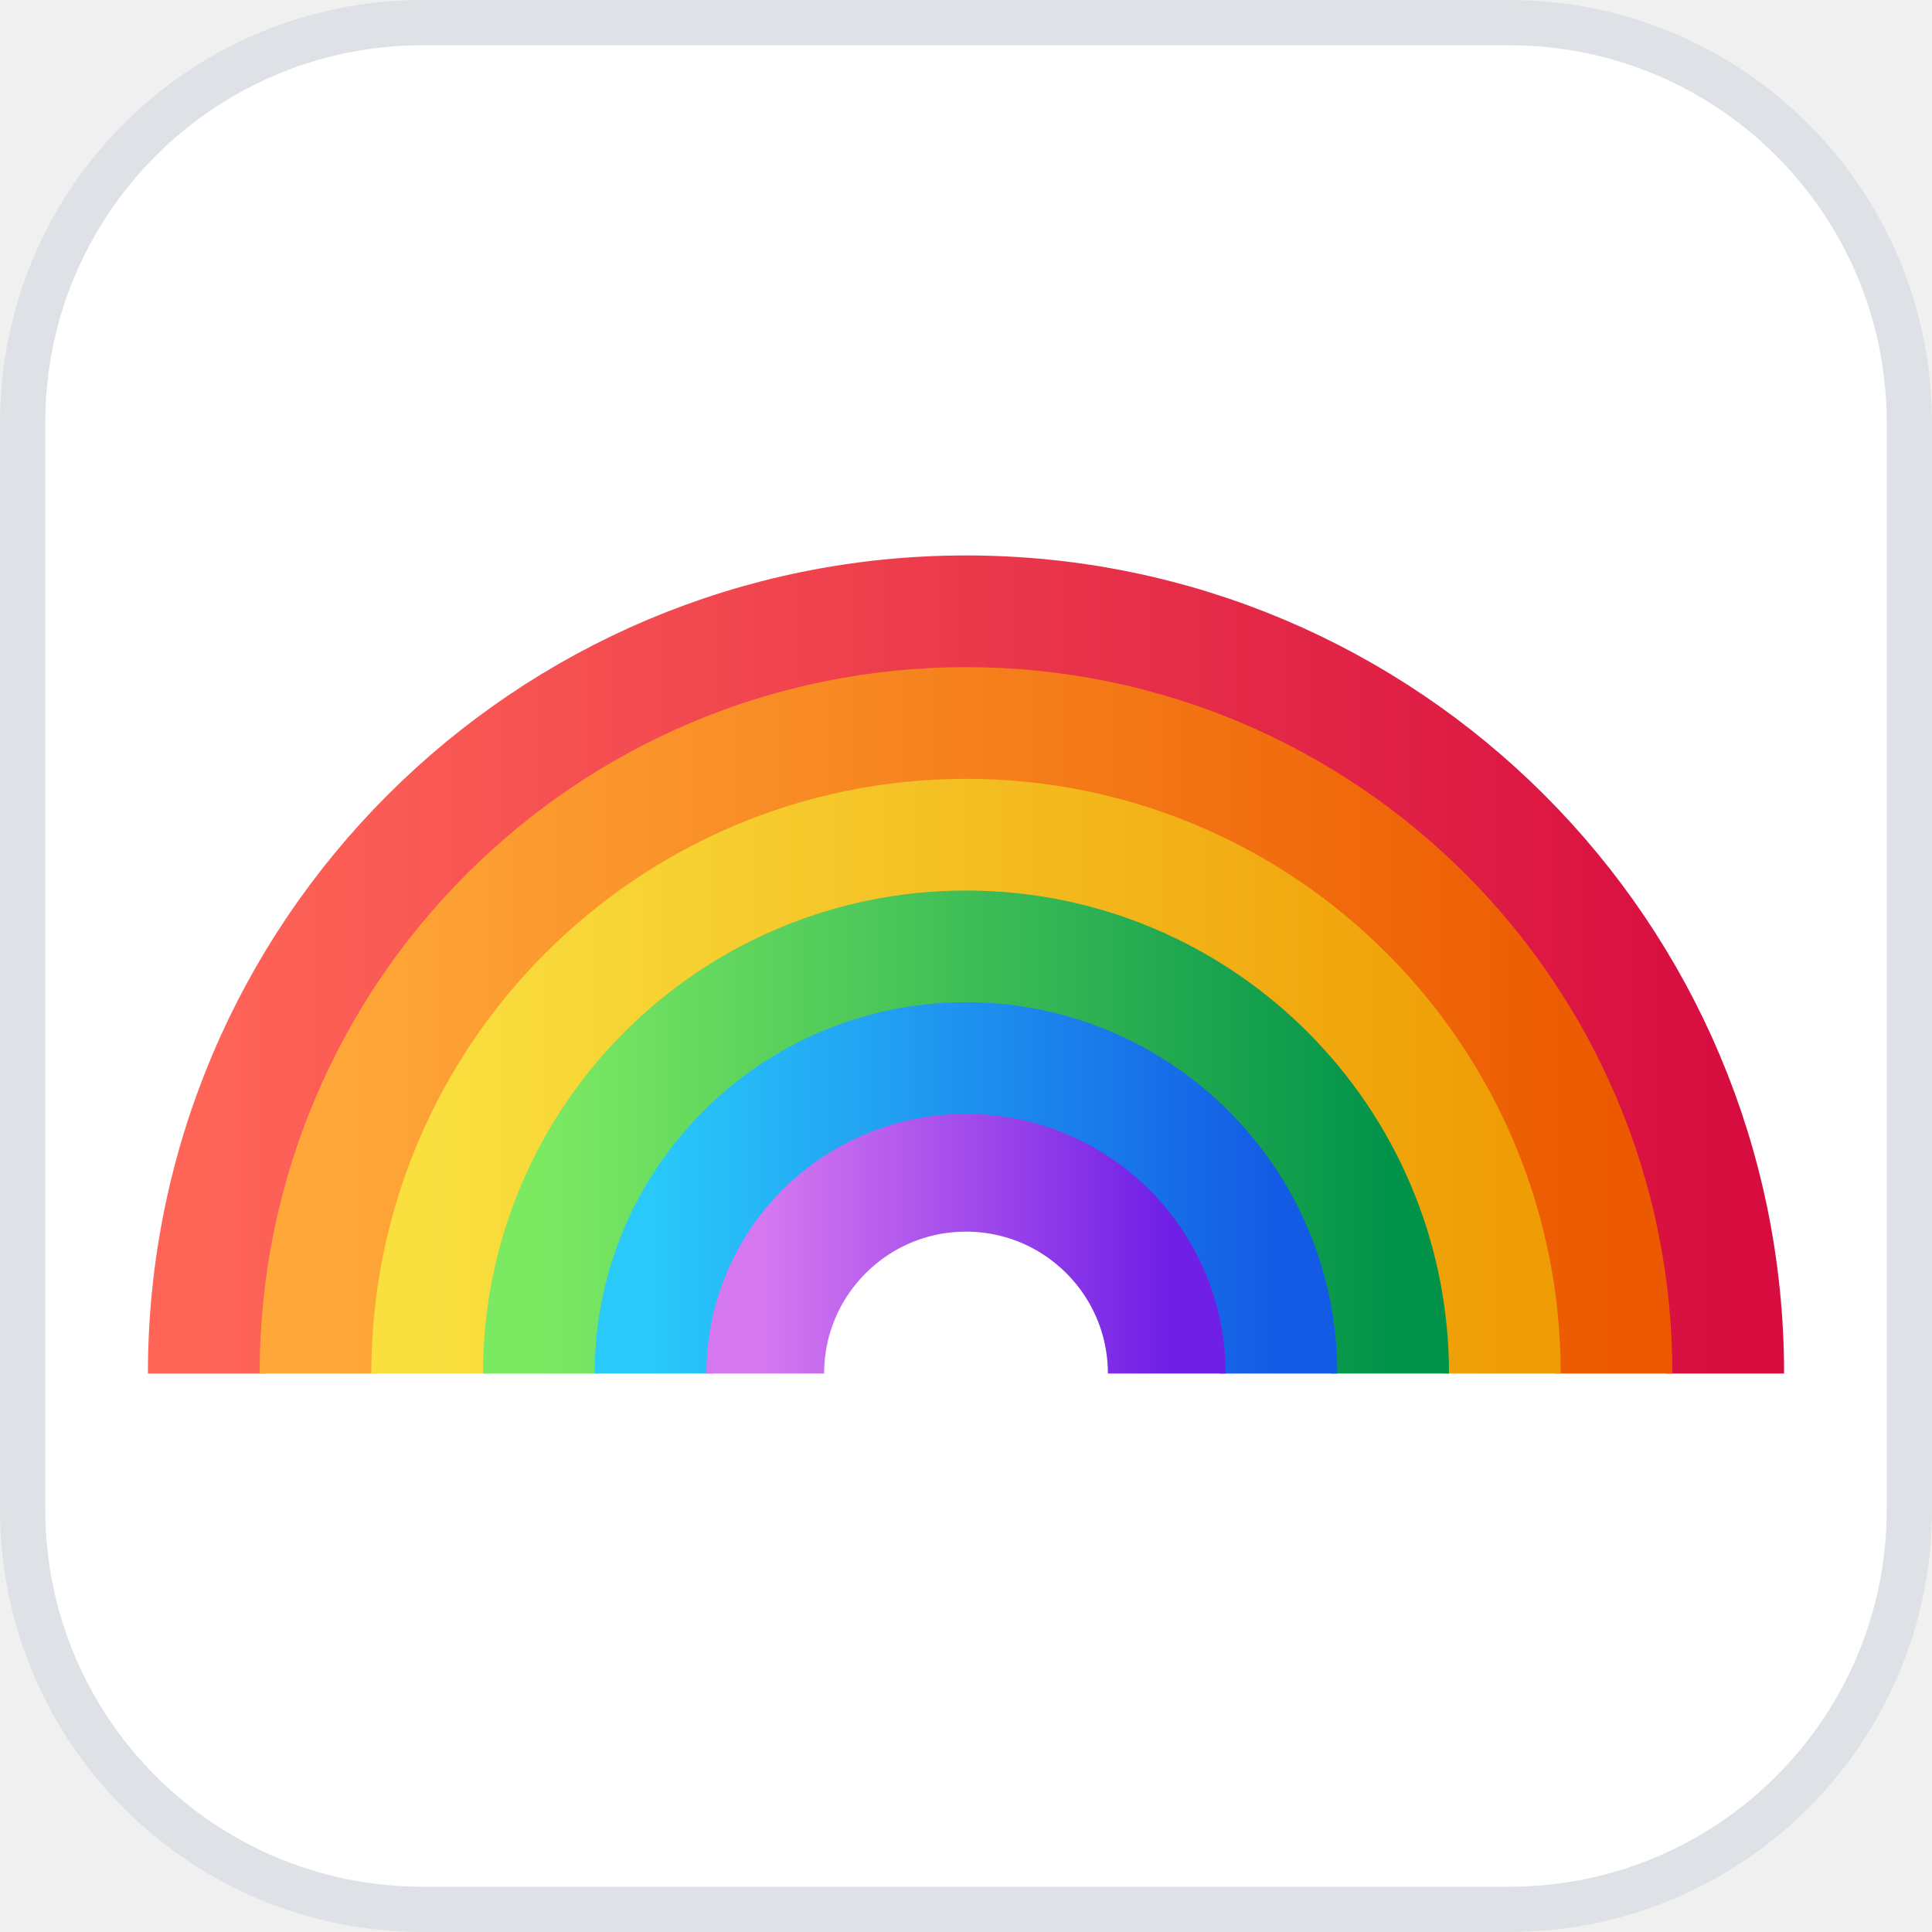
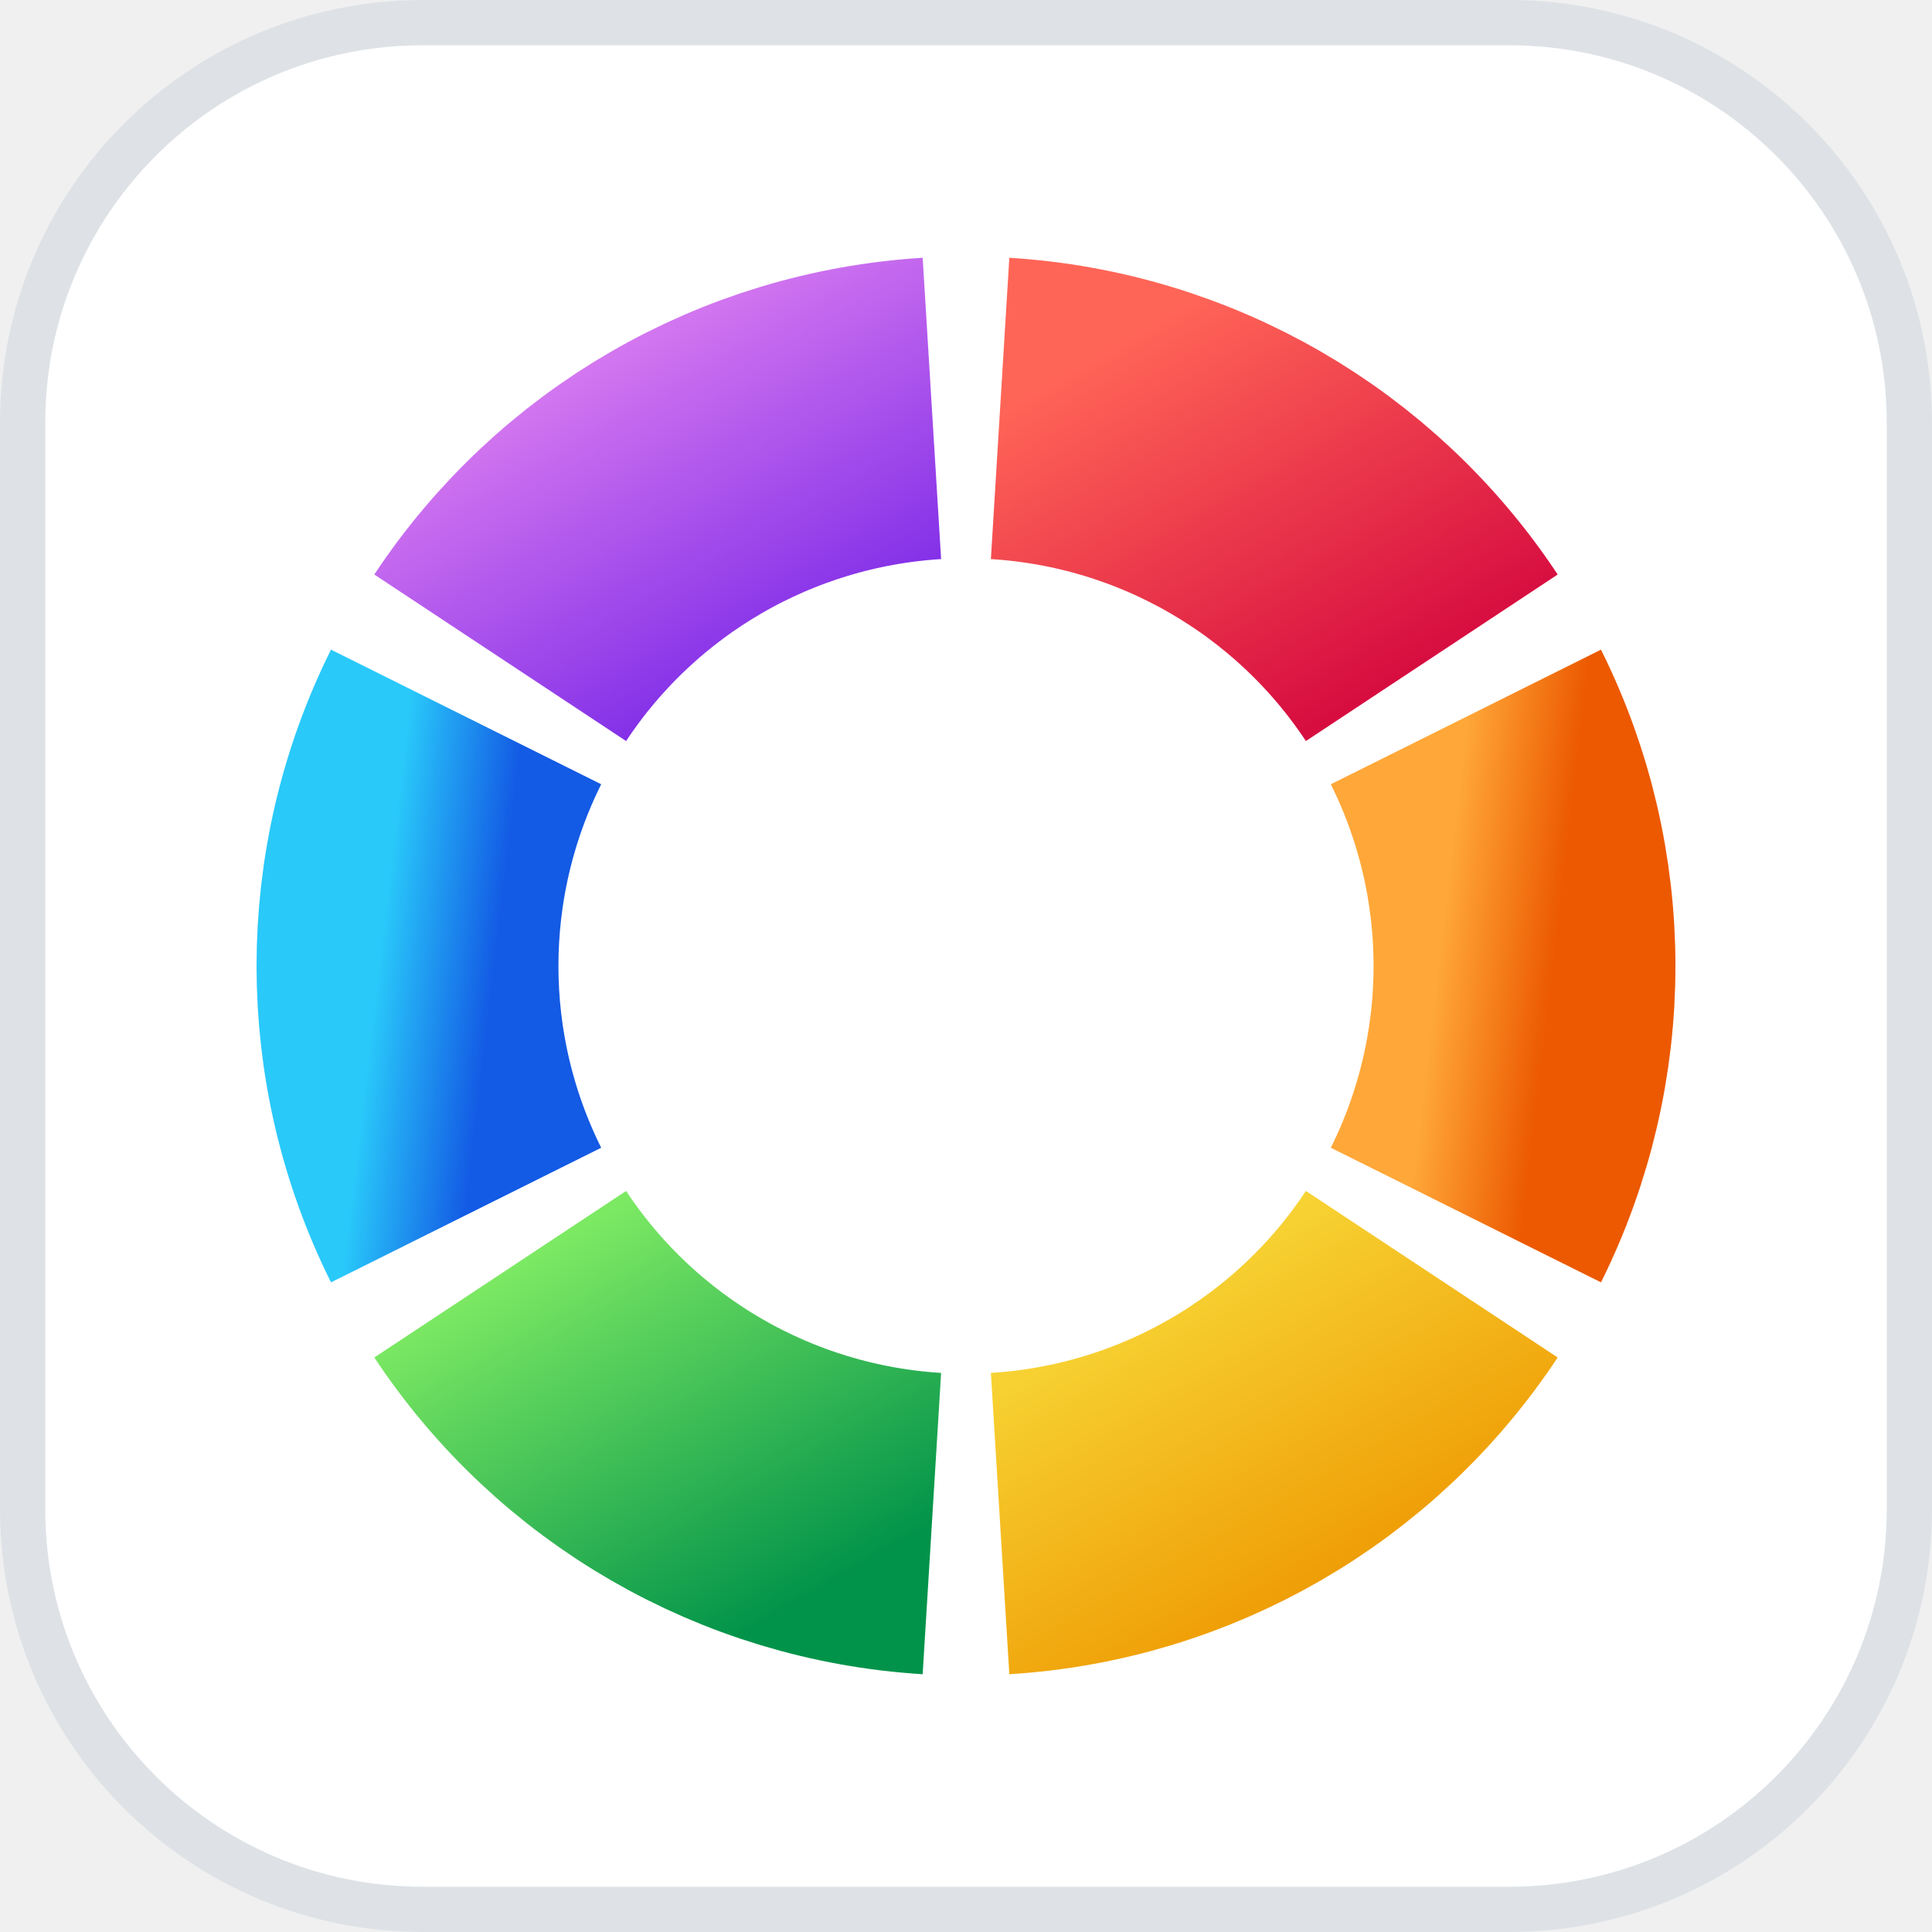
<svg xmlns="http://www.w3.org/2000/svg" viewBox="0 0 64 64">
  <defs>
-     <linearGradient id="rouge" x1="0" y1="0" x2="1" y2="0">
+     <linearGradient id="rouge" x1="0" y1="0" x2="1" y2="1">
      <stop offset="0" stop-color="#ff6557" />
      <stop offset="1" stop-color="#d70d40" />
    </linearGradient>
-     <linearGradient id="orange" x1="0" y1="0" x2="1" y2="0">
+     <linearGradient id="orange" x1="0" y1="0" x2="1" y2="1">
      <stop offset="0" stop-color="#ffa839" />
      <stop offset="1" stop-color="#ec5900" />
    </linearGradient>
-     <linearGradient id="jaune" x1="0" y1="0" x2="1" y2="0">
+     <linearGradient id="jaune" x1="0" y1="0" x2="1" y2="1">
      <stop offset="0" stop-color="#f9e03f" />
      <stop offset="1" stop-color="#ef9d05" />
    </linearGradient>
-     <linearGradient id="vert" x1="0" y1="0" x2="1" y2="0">
+     <linearGradient id="vert" x1="0" y1="0" x2="1" y2="1">
      <stop offset="0" stop-color="#7ce963" />
      <stop offset="1" stop-color="#02934a" />
    </linearGradient>
-     <linearGradient id="bleu" x1="0" y1="0" x2="1" y2="0">
+     <linearGradient id="bleu" x1="0" y1="0" x2="1" y2="1">
      <stop offset="0" stop-color="#29c9fa" />
      <stop offset="1" stop-color="#135ae4" />
    </linearGradient>
-     <linearGradient id="violet" x1="0" y1="0" x2="1" y2="0">
+     <linearGradient id="violet" x1="0" y1="0" x2="1" y2="1">
      <stop offset="0" stop-color="#d578f0" />
      <stop offset="1" stop-color="#701fe6" />
    </linearGradient>
  </defs>
  <rect x="0.75" y="0.75" width="62.5" height="62.5" rx="13.25" fill="#ffffff" stroke="#dee2e6" stroke-width="1.5" />
-   <g fill="none" stroke-width="3.9">
-     <path stroke="url(#rouge)" d="M6.85 45.5a25.15 25.15 0 0 1 50.3 0" />
-     <path stroke="url(#orange)" d="M10.55 45.5a21.45 21.45 0 0 1 42.9 0" />
-     <path stroke="url(#jaune)" d="M14.25 45.5a17.75 17.75 0 0 1 35.5 0" />
-     <path stroke="url(#vert)" d="M17.95 45.5a14.05 14.05 0 0 1 28.1 0" />
-     <path stroke="url(#bleu)" d="M21.65 45.5a10.35 10.35 0 0 1 20.7 0" />
-     <path stroke="url(#violet)" d="M25.35 45.5a6.65 6.65 0 0 1 13.3 0" />
+   <g fill="none" stroke-width="10">
+     <path stroke="url(#rouge)" d="M33.13 13.53A18.5 18.5 0 0 1 47.43 21.79" />
+     <path stroke="url(#orange)" d="M48.56 23.75A18.5 18.5 0 0 1 48.56 40.25" />
+     <path stroke="url(#jaune)" d="M47.43 42.21A18.5 18.5 0 0 1 33.13 50.47" />
+     <path stroke="url(#vert)" d="M30.87 50.47A18.5 18.5 0 0 1 16.57 42.21" />
+     <path stroke="url(#bleu)" d="M15.44 40.25A18.5 18.5 0 0 1 15.44 23.75" />
+     <path stroke="url(#violet)" d="M16.57 21.79A18.5 18.5 0 0 1 30.87 13.53" />
  </g>
</svg>
